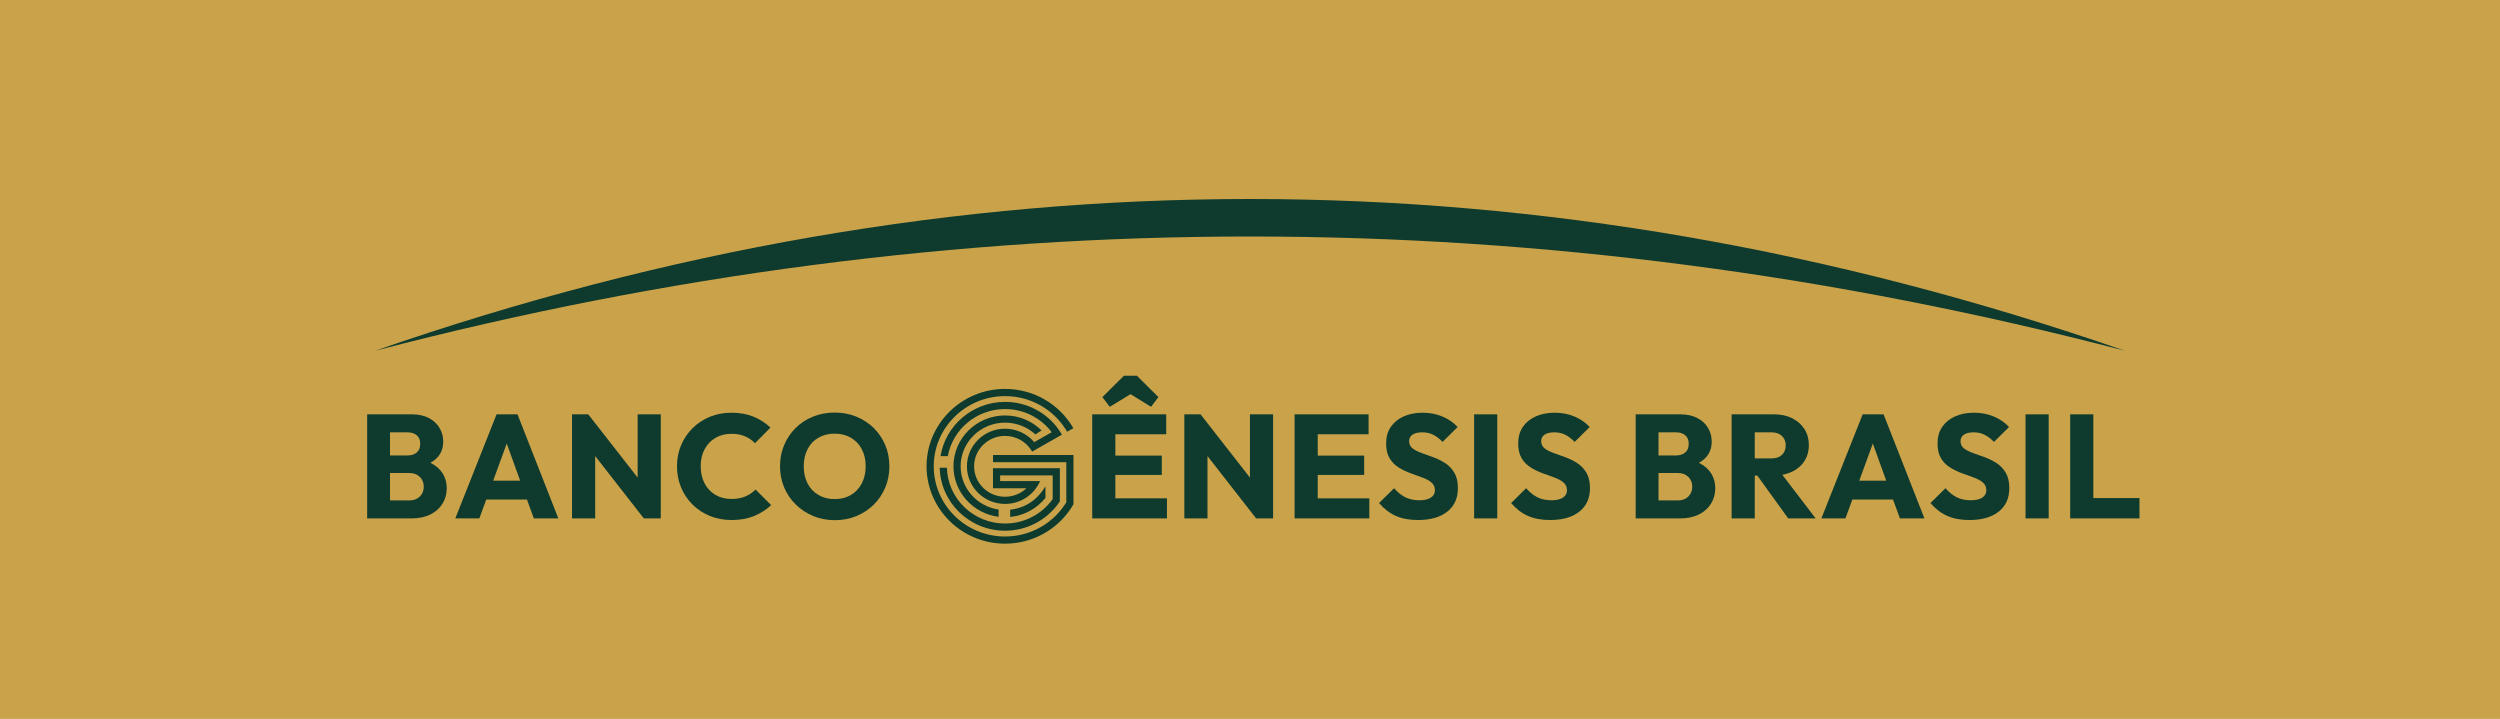
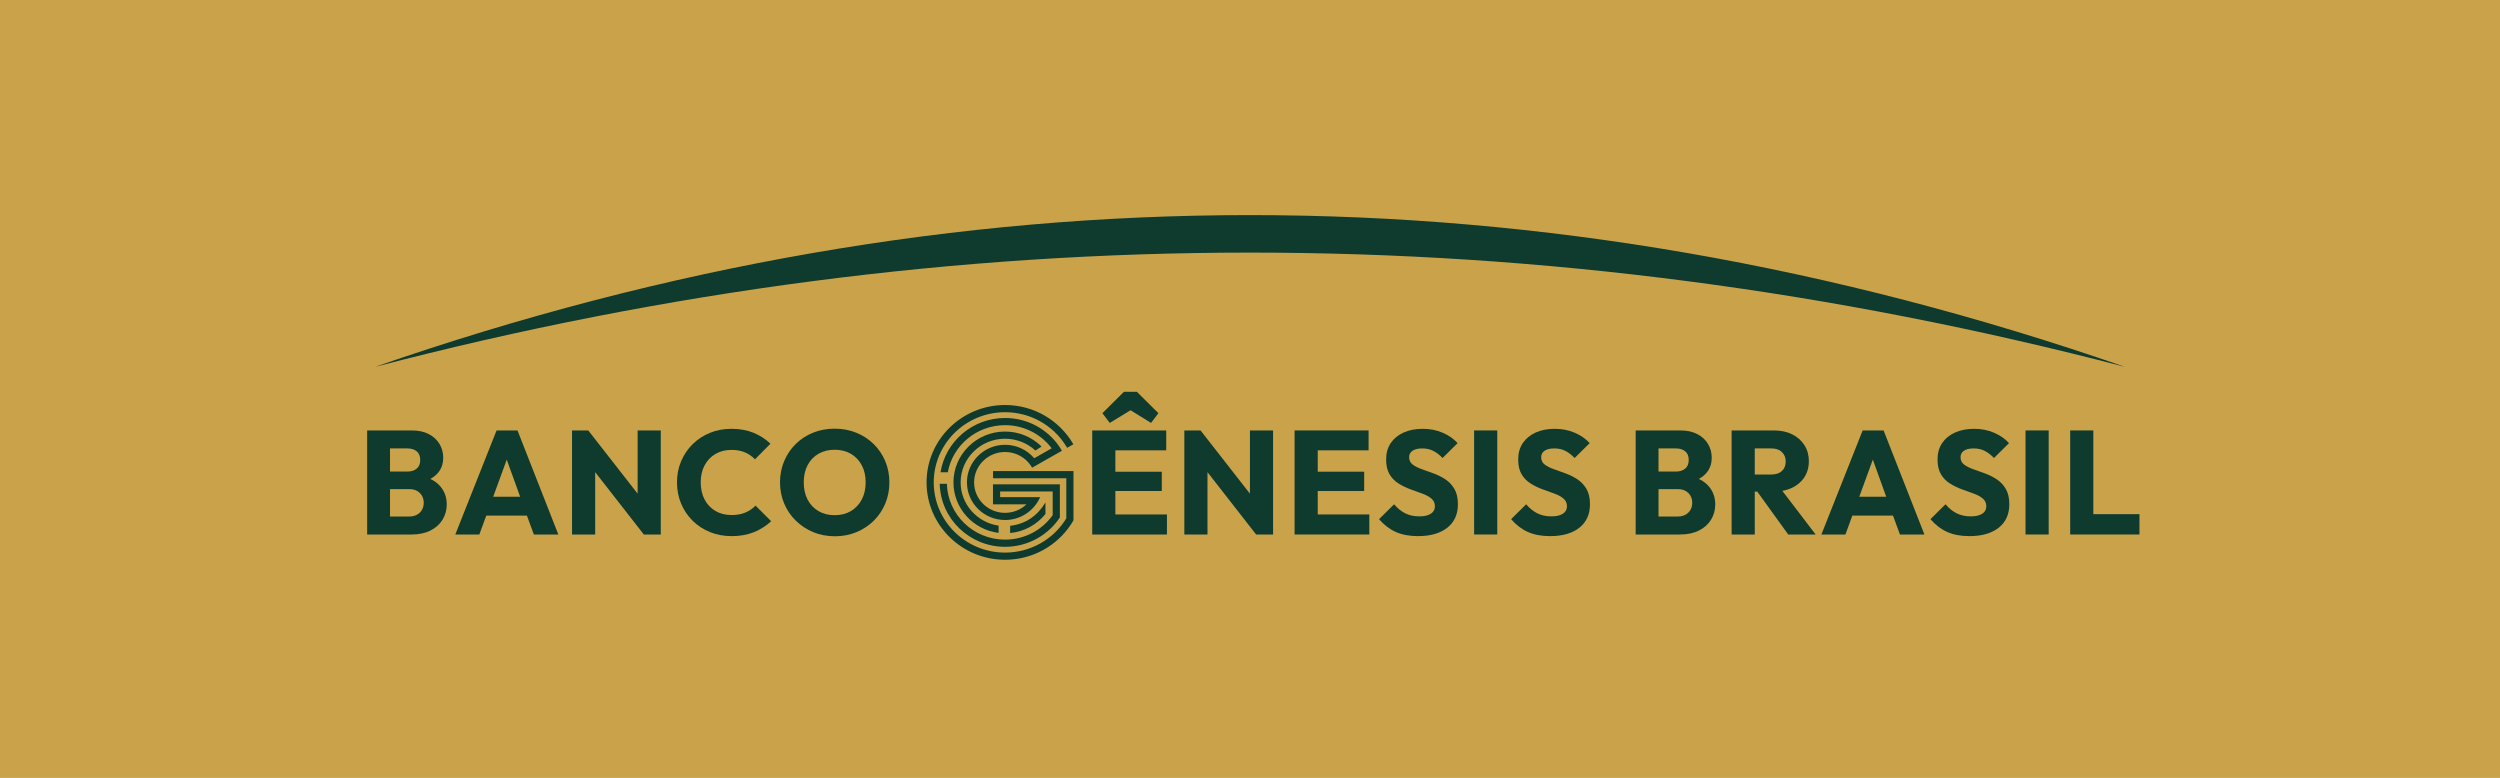
- <svg xmlns="http://www.w3.org/2000/svg" viewBox="-242.30 -351.71 1696.12 487.73" role="img" aria-label="Banco Gênesis Brasil">
-   <rect x="-242.30" y="-351.71" width="1696.12" height="487.73" fill="#c9a24a" />
+ <svg xmlns="http://www.w3.org/2000/svg" viewBox="-242.30 -362.63 1696.12 527.77" role="img" aria-label="Banco Gênesis Brasil">
+   <rect x="-242.30" y="-362.63" width="1696.12" height="527.77" fill="#c9a24a" />
  <g fill="#0e3b2e">
    <path d="M12.12 -113.72Q605.76 -319.67 1199.40 -113.72Q605.76 -268.79 12.12 -113.72Z" />
    <path d="M6.8 0.0V-70.6H37.1Q43.9 -70.6 48.65 -68.1Q53.4 -65.6 55.9 -61.4Q58.4 -57.2 58.4 -52.1Q58.4 -42.5 49.7 -37.7Q55.1 -35.1 57.95 -30.65Q60.8 -26.2 60.8 -20.5Q60.8 -14.7 57.95 -10.05Q55.1 -5.4 49.75 -2.7Q44.4 0.0 36.9 0.0ZM34.1 -58.4H22.3V-42.7H34.1Q37.9 -42.7 40.35 -44.65Q42.8 -46.6 42.8 -50.6Q42.8 -54.5 40.4 -56.45Q38.0 -58.4 34.1 -58.4ZM35.4 -30.8H22.3V-12.2H35.4Q39.9 -12.2 42.55 -14.85Q45.2 -17.5 45.2 -21.5Q45.2 -25.5 42.55 -28.15Q39.9 -30.8 35.4 -30.8Z" />
    <path d="M66.6 0.0 94.6 -70.6H108.8L136.5 0.0H119.9L115.2 -12.8H87.6L82.9 0.0ZM92.3 -25.6H110.6L101.5 -50.8Z" />
    <path d="M145.8 0.0V-70.6H156.8L190.3 -27.7V-70.6H206.0V0.0H194.5L161.5 -42.3V0.0Z" />
    <path d="M254.1 1.1Q246.1 1.1 239.35 -1.65Q232.6 -4.4 227.6 -9.35Q222.6 -14.3 219.8 -20.95Q217.0 -27.6 217.0 -35.4Q217.0 -43.1 219.8 -49.7Q222.6 -56.3 227.6 -61.25Q232.6 -66.2 239.3 -68.95Q246.0 -71.7 254.0 -71.7Q262.4 -71.7 268.95 -69.0Q275.5 -66.3 280.4 -61.6L269.9 -51.0Q267.1 -54.0 263.15 -55.7Q259.2 -57.4 254.0 -57.4Q247.8 -57.4 243.1 -54.65Q238.4 -51.9 235.75 -46.95Q233.1 -42.0 233.1 -35.4Q233.1 -28.7 235.75 -23.7Q238.4 -18.7 243.1 -15.95Q247.8 -13.2 254.0 -13.2Q259.4 -13.2 263.4 -14.9Q267.4 -16.6 270.3 -19.6L280.9 -9.0Q275.8 -4.3 269.25 -1.6Q262.7 1.1 254.1 1.1Z" />
    <path d="M324.2 1.2Q316.2 1.2 309.45 -1.6Q302.7 -4.4 297.6 -9.4Q292.5 -14.4 289.7 -21.05Q286.9 -27.7 286.9 -35.4Q286.9 -43.1 289.7 -49.75Q292.5 -56.4 297.5 -61.35Q302.5 -66.3 309.25 -69.05Q316 -71.8 324 -71.8Q331.9 -71.8 338.65 -69.05Q345.4 -66.3 350.45 -61.35Q355.5 -56.4 358.3 -49.75Q361.1 -43.1 361.1 -35.3Q361.1 -27.6 358.3 -20.95Q355.5 -14.3 350.5 -9.35Q345.5 -4.4 338.75 -1.6Q332 1.2 324.2 1.2ZM324 -13.1Q330.3 -13.1 335 -15.9Q339.7 -18.7 342.35 -23.7Q345 -28.7 345 -35.4Q345 -42.0 342.35 -47.0Q339.7 -52.0 334.95 -54.75Q330.2 -57.5 324 -57.5Q317.7 -57.5 312.95 -54.75Q308.2 -52.0 305.6 -47.0Q303 -42.0 303 -35.4Q303 -28.7 305.6 -23.7Q308.2 -18.7 312.95 -15.9Q317.7 -13.1 324 -13.1Z" />
    <g transform="translate(378.34,-96.35) scale(0.11706)">
      <path d="M757.3,637.6C711,713.7,643.8,762.4,552.7,772.7v41.9c82.7-8.1,155.6-49.5,204.6-110.4V637.6z" />
      <path d="M485.7,813.7v-42c-124.3-17.8-220-123.5-220-250.6c0-139.6,115.5-253.1,257.4-253.1   c67.9,0,129.8,26,175.8,68.4l35.9-23.1c-54.1-53.6-129.1-86.9-211.7-86.9c-164.9,0-299,132.3-299,294.7   C224.1,671.2,338.4,795.5,485.7,813.7z" />
      <path d="M453.5,497.2h424.7v232.5C805.8,848.5,673.8,928,523.2,928c-227.9,0-413.4-182.5-413.4-406.9   c0-224.3,185.5-406.8,413.4-406.8c147.4,0,277,76.2,350.2,190.8c3.4,5.1,6.5,10.3,9.6,15.6l36.1-20.5c-0.5-0.9-1-1.8-1.6-2.7   c-78.7-134.4-226-224.9-394.3-224.9c-250.9,0-455,201.2-455,448.4c0,247.3,204.1,448.5,455,448.5c160.2,0,301.3-82,382.4-205.6   c4.9-7.5,9.7-15.2,14.1-23.1V455.6H453.5V497.2z" />
      <path d="M523.1,344.9c62.6,0,117.9,31.7,149.9,79.7c2.5,3.6,4.8,7.4,7,11.3l36.2-20.6l31.4-17.9l36.2-20.5l32.8-18.6   l36.2-20.5c-5.1-9-10.7-17.8-16.6-26.4C768,212.8,653.1,147.8,523.1,147.8c-188.5,0-345.3,136.5-373.9,314.5h42.1   c28.2-154.9,166.3-272.9,331.8-272.9c110.7,0,209,52.7,270.4,134.1l-32.9,18.7L724,363l-31.8,18.1   c-40.6-47.6-101.3-77.9-169.1-77.9c-121.7,0-220.9,97.8-220.9,217.9c0,120.3,99.1,218,220.9,218c87.8,0,163.8-50.7,199.4-124.1   c1.3-2.7,2.6-5.6,3.8-8.4H494.7v-32.8h304.5V710l0.4,0.5c-61,86-162.1,142.3-276.5,142.3c-183,0-332.5-144.3-337-323.4h-41.6   c4.5,201.9,172.5,365,378.6,365c124.1,0,234.4-59.1,303.5-150.2c5-6.6,9.7-13.3,14.2-20.2V532.2H453.1v116.1h194.1   c-32.2,30.5-75.9,49.3-124.1,49.3c-99,0-179.4-79.2-179.4-176.4S424.2,344.9,523.1,344.9z" />
    </g>
    <path d="M498.715 0.0V-70.6H548.915V-57.1H514.415V-42.6H545.915V-29.5H514.415V-13.6H549.415V0.0ZM510.615 -75.7 505.615 -82.3 520.215 -96.8H529.015L543.615 -82.3L538.615 -75.7L524.715 -84.3Z" />
    <path d="M561.215 0.0V-70.6H572.215L605.715 -27.7V-70.6H621.415V0.0H609.915L576.915 -42.3V0.0Z" />
    <path d="M636.015 0.0V-70.6H686.215V-57.1H651.715V-42.6H683.215V-29.5H651.715V-13.6H686.715V0.0Z" />
    <path d="M719.715 1.1Q711.015 1.1 704.715 -1.7Q698.415 -4.5 693.315 -10.4L703.515 -20.5Q706.915 -16.5 711.015 -14.4Q715.115 -12.3 720.715 -12.3Q725.715 -12.3 728.465 -14.1Q731.215 -15.9 731.215 -19.1Q731.215 -22.4 728.815 -24.4Q726.415 -26.4 722.665 -27.75Q718.915 -29.1 714.665 -30.65Q710.415 -32.2 706.615 -34.55Q702.815 -36.9 700.465 -40.8Q698.115 -44.7 698.115 -50.9Q698.115 -57.4 701.265 -62.05Q704.415 -66.7 710.015 -69.2Q715.615 -71.7 722.915 -71.7Q730.315 -71.7 736.465 -69.05Q742.615 -66.4 746.615 -62.0L736.415 -51.9Q733.215 -55.2 729.965 -56.8Q726.715 -58.4 722.615 -58.4Q718.415 -58.4 716.065 -56.85Q713.715 -55.3 713.715 -52.4Q713.715 -49.3 716.065 -47.5Q718.415 -45.7 722.215 -44.35Q726.015 -43.0 730.265 -41.45Q734.515 -39.9 738.265 -37.45Q742.015 -35.0 744.415 -30.95Q746.815 -26.9 746.815 -20.5Q746.815 -10.3 739.615 -4.6Q732.415 1.1 719.715 1.1Z" />
    <path d="M757.815 0.0V-70.6H773.515V0.0Z" />
    <path d="M809.315 1.1Q800.615 1.1 794.315 -1.7Q788.015 -4.5 782.915 -10.4L793.115 -20.5Q796.515 -16.5 800.615 -14.4Q804.715 -12.3 810.315 -12.3Q815.315 -12.3 818.065 -14.1Q820.815 -15.9 820.815 -19.1Q820.815 -22.4 818.415 -24.4Q816.015 -26.4 812.265 -27.75Q808.515 -29.1 804.265 -30.65Q800.015 -32.2 796.215 -34.55Q792.415 -36.9 790.065 -40.8Q787.715 -44.7 787.715 -50.9Q787.715 -57.4 790.865 -62.05Q794.015 -66.7 799.615 -69.2Q805.215 -71.7 812.515 -71.7Q819.915 -71.7 826.065 -69.05Q832.215 -66.4 836.215 -62.0L826.015 -51.9Q822.815 -55.2 819.565 -56.8Q816.315 -58.4 812.215 -58.4Q808.015 -58.4 805.665 -56.85Q803.315 -55.3 803.315 -52.4Q803.315 -49.3 805.665 -47.5Q808.015 -45.7 811.815 -44.35Q815.615 -43.0 819.865 -41.45Q824.115 -39.9 827.865 -37.45Q831.615 -35.0 834.015 -30.95Q836.415 -26.9 836.415 -20.5Q836.415 -10.3 829.215 -4.6Q822.015 1.1 809.315 1.1Z" />
    <path d="M867.415 0.0V-70.6H897.715Q904.515 -70.6 909.265 -68.1Q914.015 -65.6 916.515 -61.4Q919.015 -57.2 919.015 -52.1Q919.015 -42.5 910.315 -37.7Q915.715 -35.1 918.565 -30.65Q921.415 -26.2 921.415 -20.5Q921.415 -14.7 918.565 -10.05Q915.715 -5.4 910.365 -2.7Q905.015 0.0 897.515 0.0ZM894.715 -58.4H882.915V-42.7H894.715Q898.515 -42.7 900.965 -44.65Q903.415 -46.6 903.415 -50.6Q903.415 -54.5 901.015 -56.45Q898.615 -58.4 894.715 -58.4ZM896.015 -30.8H882.915V-12.2H896.015Q900.515 -12.2 903.165 -14.85Q905.815 -17.5 905.815 -21.5Q905.815 -25.5 903.165 -28.15Q900.515 -30.8 896.015 -30.8Z" />
    <path d="M932.515 0.0V-70.6H961.315Q968.315 -70.6 973.615 -67.95Q978.915 -65.3 981.915 -60.6Q984.915 -55.9 984.915 -49.8Q984.915 -41.8 980.015 -36.45Q975.115 -31.1 966.915 -29.6L989.515 0.0H970.915L949.915 -29.1H948.215V0.0ZM959.515 -58.4H948.215V-40.7H959.415Q964.115 -40.7 966.665 -43.1Q969.215 -45.5 969.215 -49.6Q969.215 -53.4 966.665 -55.9Q964.115 -58.4 959.515 -58.4Z" />
    <path d="M993.415 0.0 1021.415 -70.6H1035.615L1063.315 0.0H1046.715L1042.015 -12.8H1014.415L1009.715 0.0ZM1019.115 -25.6H1037.415L1028.315 -50.8Z" />
    <path d="M1093.815 1.1Q1085.115 1.1 1078.815 -1.7Q1072.515 -4.5 1067.415 -10.4L1077.615 -20.5Q1081.015 -16.5 1085.115 -14.4Q1089.215 -12.3 1094.815 -12.3Q1099.815 -12.3 1102.565 -14.1Q1105.315 -15.9 1105.315 -19.1Q1105.315 -22.4 1102.915 -24.4Q1100.515 -26.4 1096.765 -27.75Q1093.015 -29.1 1088.765 -30.65Q1084.515 -32.2 1080.715 -34.55Q1076.915 -36.9 1074.565 -40.8Q1072.215 -44.7 1072.215 -50.9Q1072.215 -57.4 1075.365 -62.05Q1078.515 -66.7 1084.115 -69.2Q1089.715 -71.7 1097.015 -71.7Q1104.415 -71.7 1110.565 -69.05Q1116.715 -66.4 1120.715 -62.0L1110.515 -51.9Q1107.315 -55.2 1104.065 -56.8Q1100.815 -58.4 1096.715 -58.4Q1092.515 -58.4 1090.165 -56.85Q1087.815 -55.3 1087.815 -52.4Q1087.815 -49.3 1090.165 -47.5Q1092.515 -45.7 1096.315 -44.35Q1100.115 -43.0 1104.365 -41.45Q1108.615 -39.9 1112.365 -37.45Q1116.115 -35.0 1118.515 -30.95Q1120.915 -26.9 1120.915 -20.5Q1120.915 -10.3 1113.715 -4.6Q1106.515 1.1 1093.815 1.1Z" />
    <path d="M1131.915 0.0V-70.6H1147.615V0.0Z" />
    <path d="M1162.215 0.0V-70.6H1177.915V-13.8H1209.215V0.0Z" />
  </g>
</svg>
